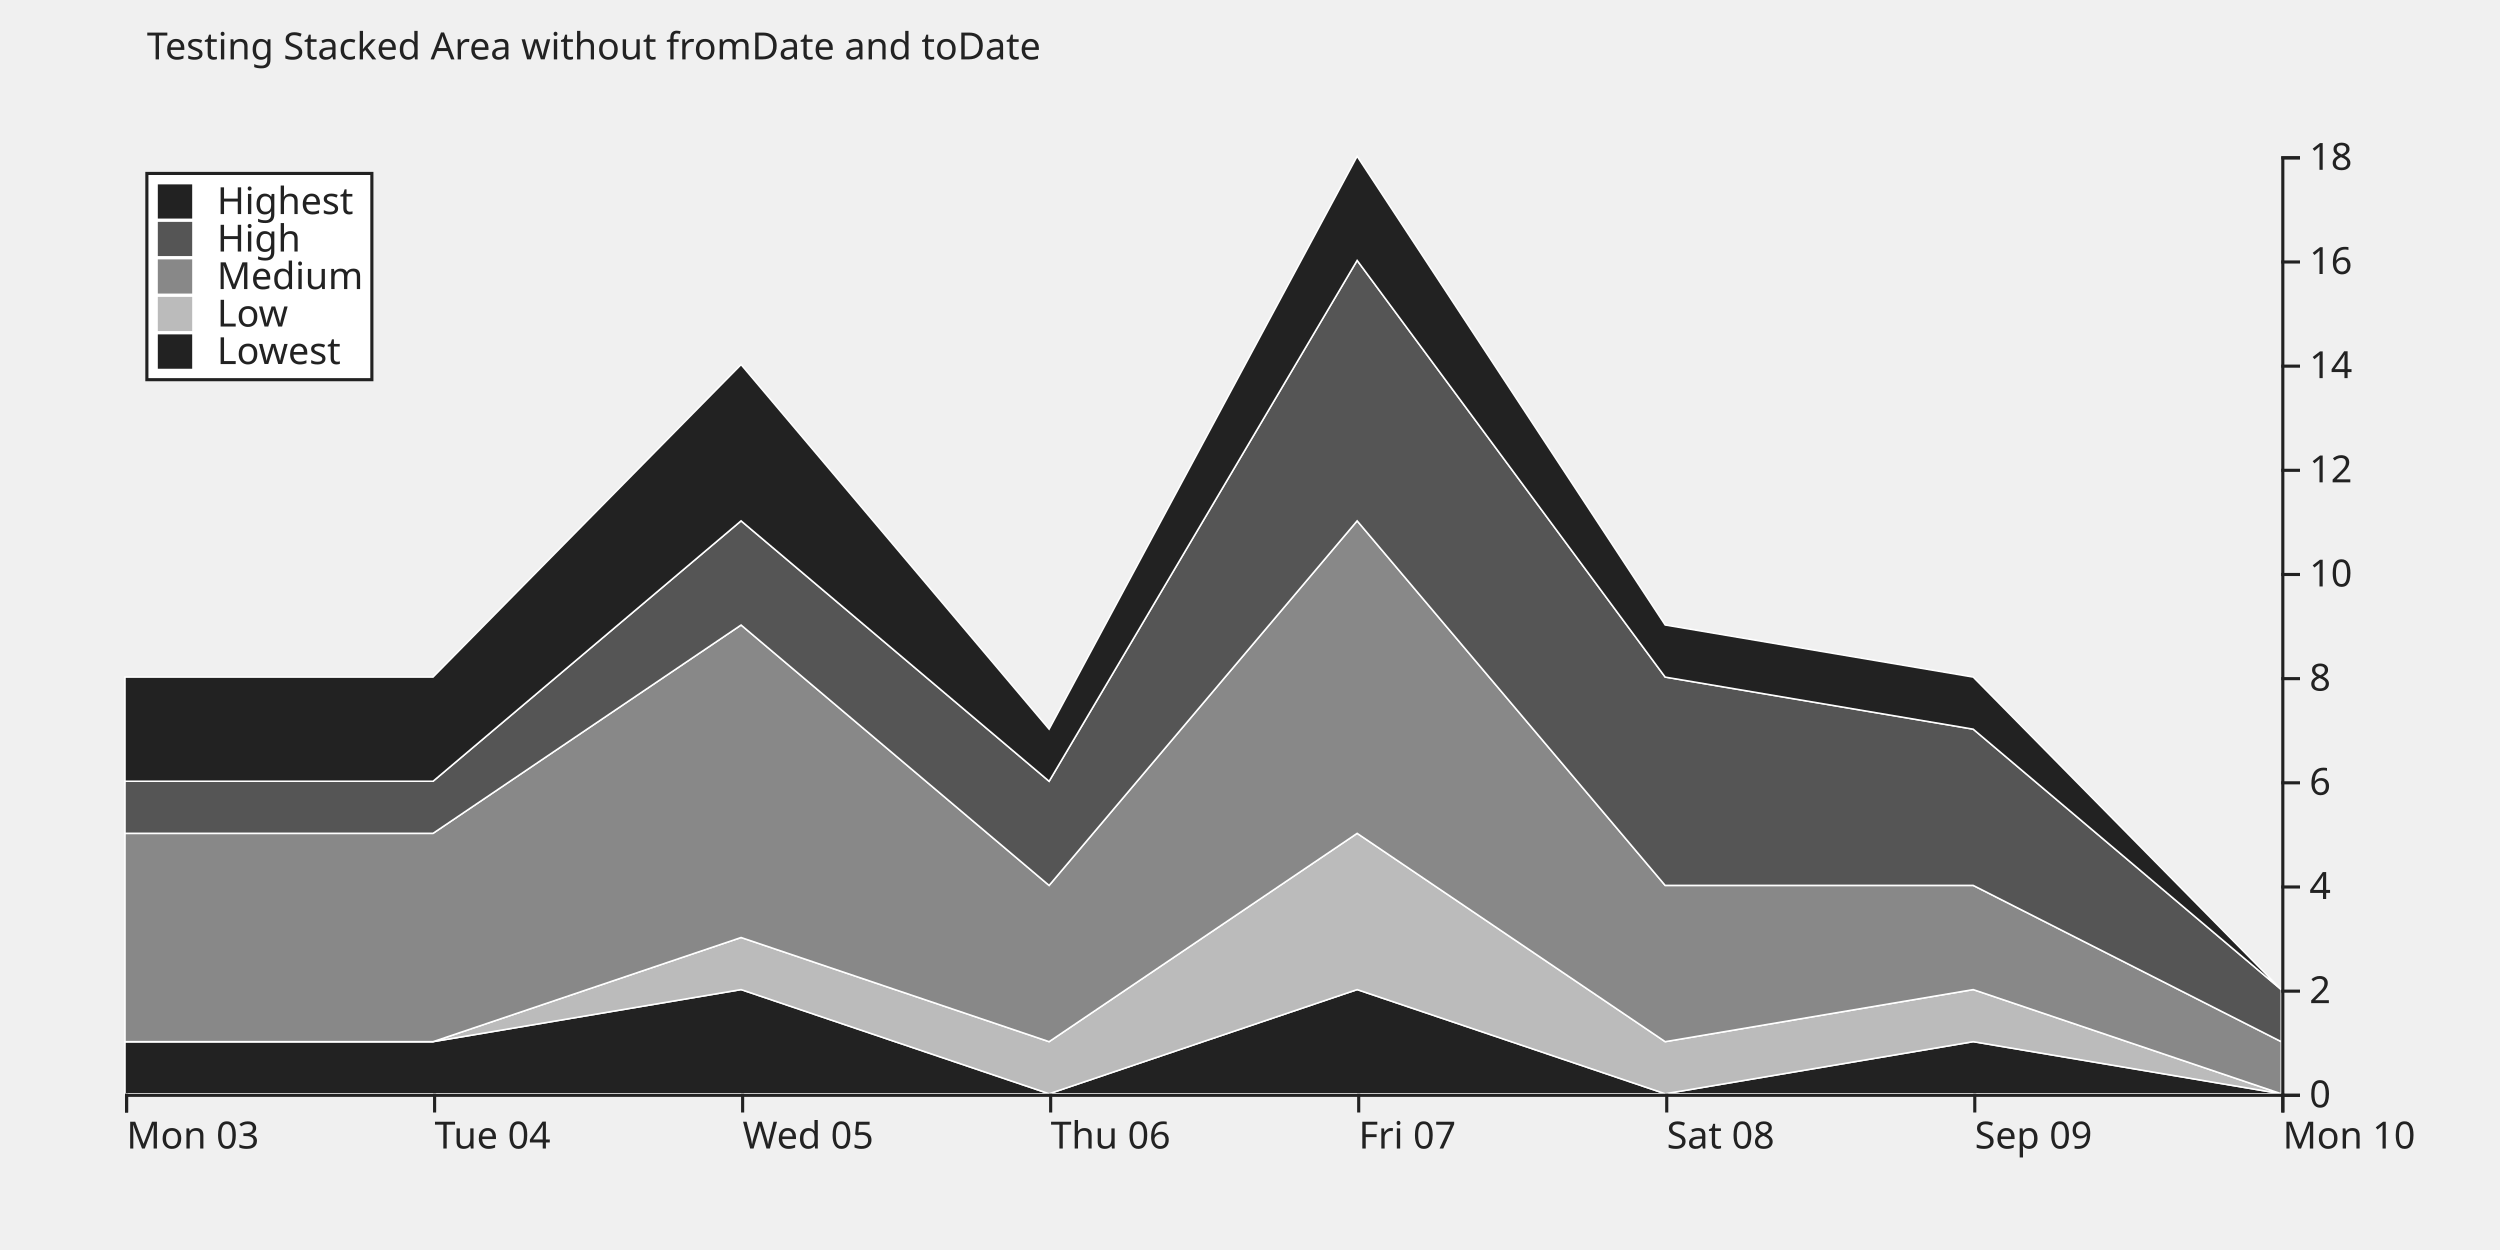
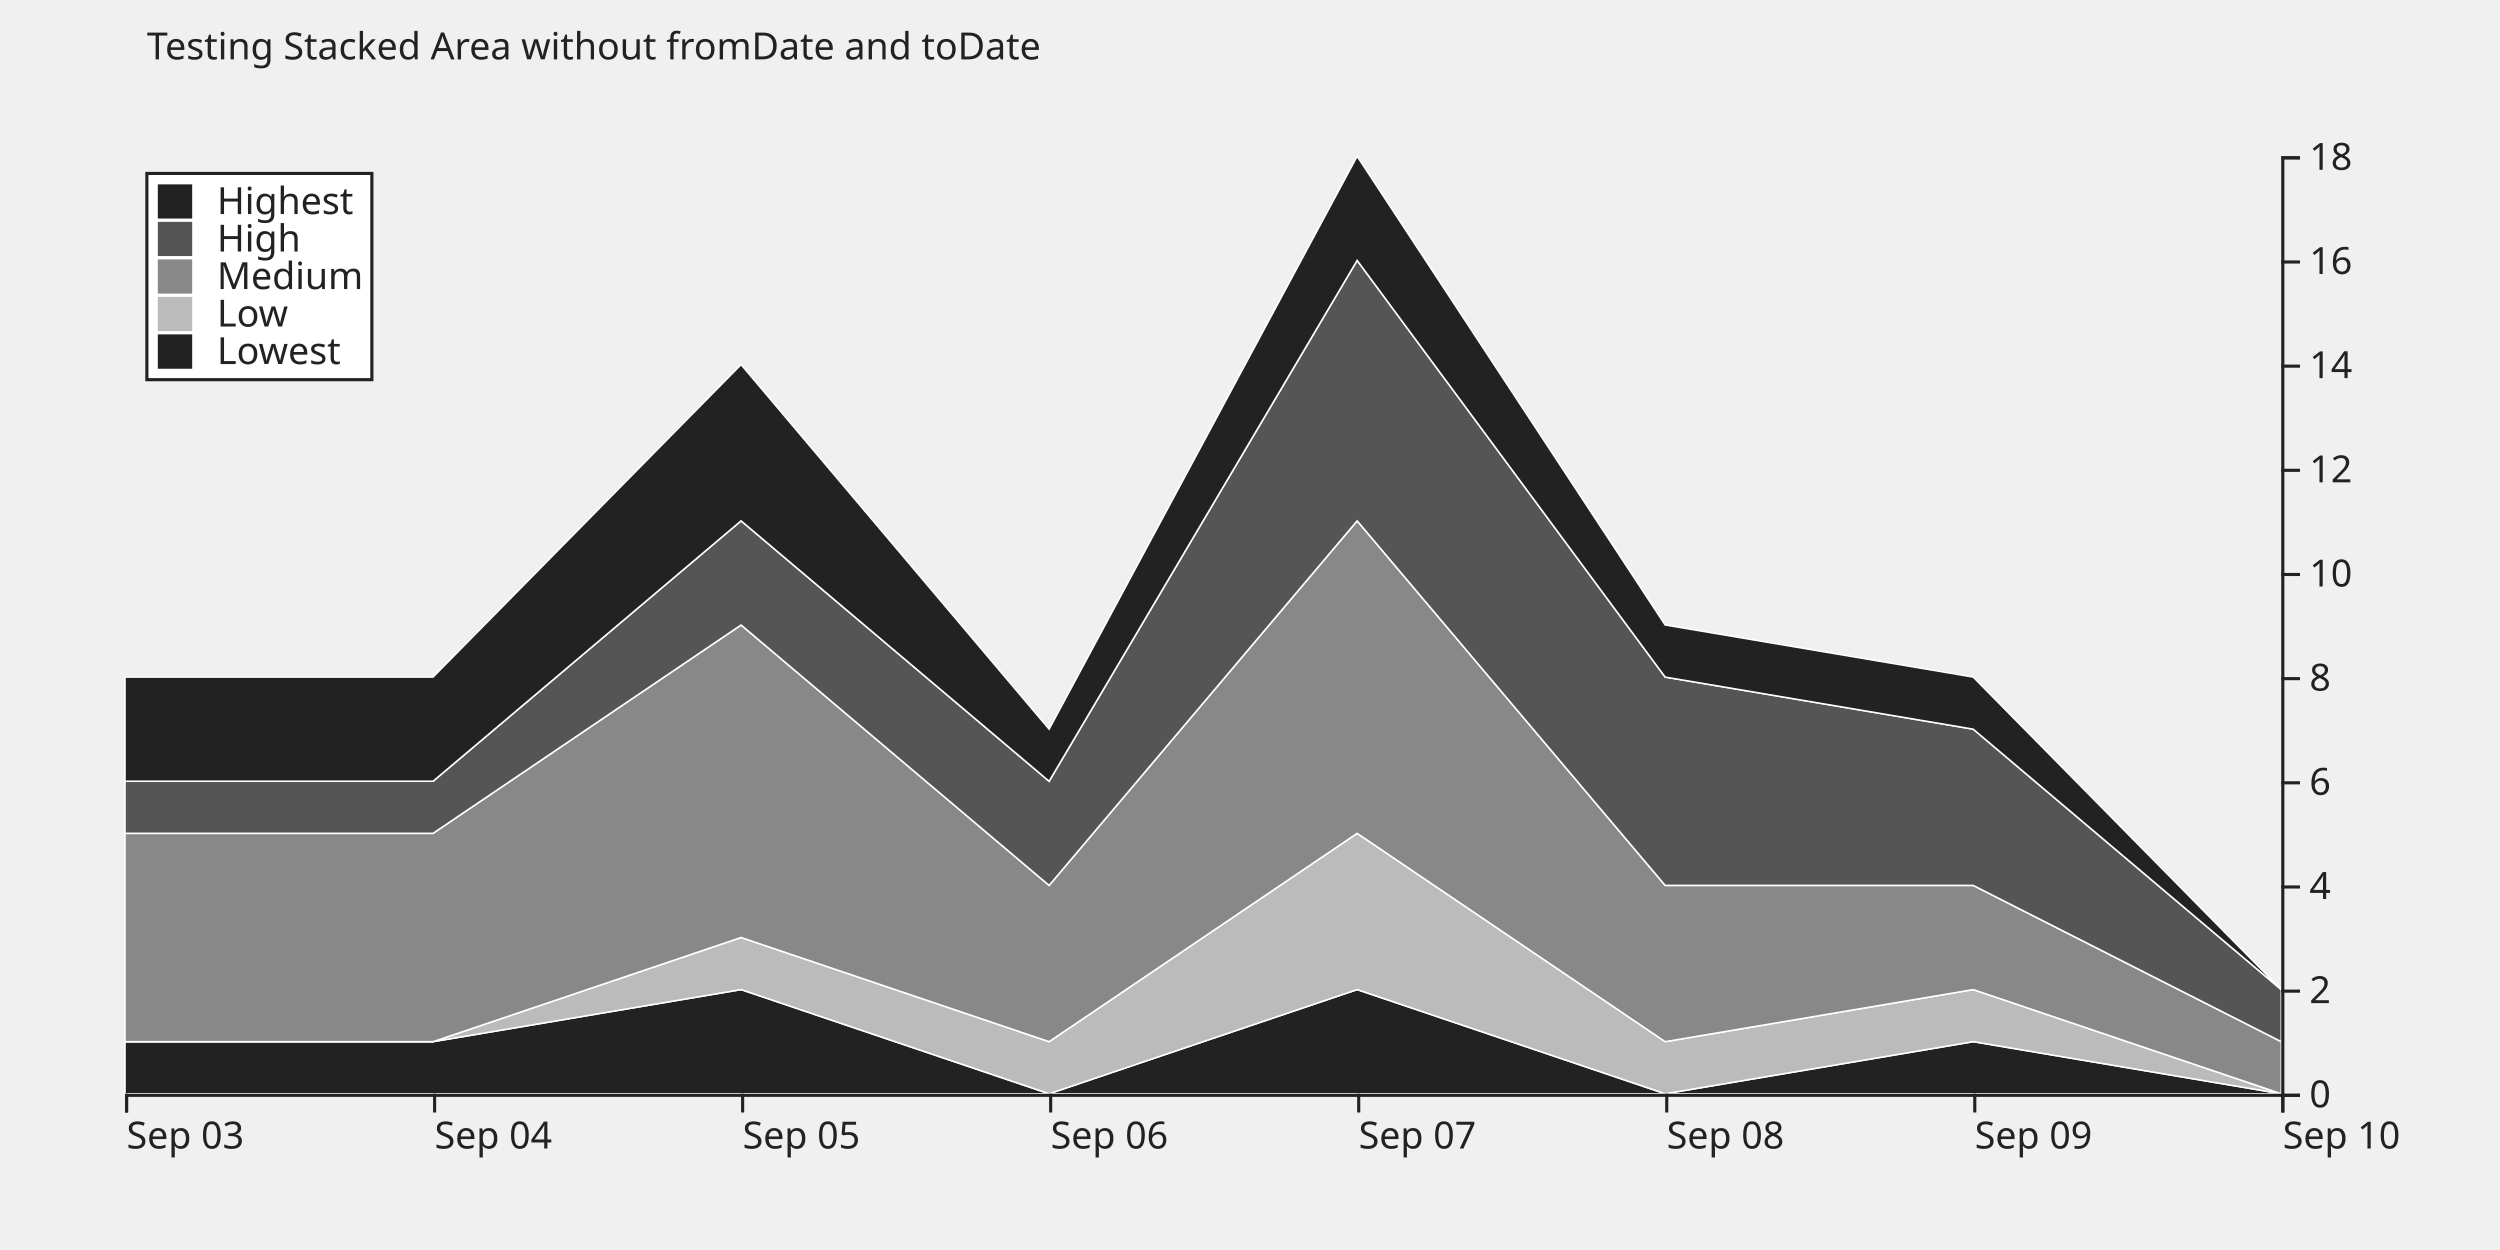
<svg xmlns="http://www.w3.org/2000/svg" width="800" height="400">
  <g transform="translate(40,50)">
    <g class="layer">
      <path class="area" style="fill: #222; stroke: #fff; stroke-width: .5;" d="M0,283.333L98.571,283.333L197.143,266.667L295.714,300L394.286,266.667L492.857,300L591.429,283.333L690,300L690,300L591.429,300L492.857,300L394.286,300L295.714,300L197.143,300L98.571,300L0,300Z" />
    </g>
    <g class="layer">
      <path class="area" style="fill: #bbb; stroke: #fff; stroke-width: .5;" d="M0,283.333L98.571,283.333L197.143,250L295.714,283.333L394.286,216.667L492.857,283.333L591.429,266.667L690,300L690,300L591.429,283.333L492.857,300L394.286,266.667L295.714,300L197.143,266.667L98.571,283.333L0,283.333Z" />
    </g>
    <g class="layer">
      <path class="area" style="fill: #888; stroke: #fff; stroke-width: .5;" d="M0,216.667L98.571,216.667L197.143,150L295.714,233.333L394.286,116.667L492.857,233.333L591.429,233.333L690,283.333L690,300L591.429,266.667L492.857,283.333L394.286,216.667L295.714,283.333L197.143,250L98.571,283.333L0,283.333Z" />
    </g>
    <g class="layer">
      <path class="area" style="fill: #555; stroke: #fff; stroke-width: .5;" d="M0,200L98.571,200L197.143,116.667L295.714,200L394.286,33.333L492.857,166.667L591.429,183.333L690,266.667L690,283.333L591.429,233.333L492.857,233.333L394.286,116.667L295.714,233.333L197.143,150L98.571,216.667L0,216.667Z" />
    </g>
    <g class="layer">
      <path class="area" style="fill: #222; stroke: #fff; stroke-width: .5;" d="M0,166.667L98.571,166.667L197.143,66.667L295.714,183.333L394.286,0L492.857,150L591.429,166.667L690,266.667L690,266.667L591.429,183.333L492.857,166.667L394.286,33.333L295.714,200L197.143,116.667L98.571,200L0,200Z" />
    </g>
    <g transform="translate(0,300)" fill="none" font-size="10" font-family="sans-serif" text-anchor="middle">
      <path class="domain" stroke="currentColor" d="M0.5,6V0.5H690.5V6" style="stroke: #222;" />
      <g class="tick" opacity="1" transform="translate(0.5,0)">
        <line stroke="currentColor" y2="6" style="stroke: #222;" />
-         <text fill="currentColor" y="9" dy="0.71em" style="fill: #222;" text-anchor="start" font-size="12px" font-family="sans-serif">Mon 03</text>
+         <text fill="currentColor" y="9" dy="0.71em" style="fill: #222;" text-anchor="start" font-size="12px" font-family="sans-serif">Sep 03</text>
      </g>
      <g class="tick" opacity="1" transform="translate(99.07143,0)">
        <line stroke="currentColor" y2="6" style="stroke: #222;" />
-         <text fill="currentColor" y="9" dy="0.71em" style="fill: #222;" text-anchor="start" font-size="12px" font-family="sans-serif">Tue 04</text>
+         <text fill="currentColor" y="9" dy="0.71em" style="fill: #222;" text-anchor="start" font-size="12px" font-family="sans-serif">Sep 04</text>
      </g>
      <g class="tick" opacity="1" transform="translate(197.6429,0)">
        <line stroke="currentColor" y2="6" style="stroke: #222;" />
-         <text fill="currentColor" y="9" dy="0.71em" style="fill: #222;" text-anchor="start" font-size="12px" font-family="sans-serif">Wed 05</text>
+         <text fill="currentColor" y="9" dy="0.71em" style="fill: #222;" text-anchor="start" font-size="12px" font-family="sans-serif">Sep 05</text>
      </g>
      <g class="tick" opacity="1" transform="translate(296.2143,0)">
        <line stroke="currentColor" y2="6" style="stroke: #222;" />
-         <text fill="currentColor" y="9" dy="0.71em" style="fill: #222;" text-anchor="start" font-size="12px" font-family="sans-serif">Thu 06</text>
+         <text fill="currentColor" y="9" dy="0.71em" style="fill: #222;" text-anchor="start" font-size="12px" font-family="sans-serif">Sep 06</text>
      </g>
      <g class="tick" opacity="1" transform="translate(394.7857,0)">
        <line stroke="currentColor" y2="6" style="stroke: #222;" />
-         <text fill="currentColor" y="9" dy="0.71em" style="fill: #222;" text-anchor="start" font-size="12px" font-family="sans-serif">Fri 07</text>
+         <text fill="currentColor" y="9" dy="0.71em" style="fill: #222;" text-anchor="start" font-size="12px" font-family="sans-serif">Sep 07</text>
      </g>
      <g class="tick" opacity="1" transform="translate(493.3571,0)">
        <line stroke="currentColor" y2="6" style="stroke: #222;" />
-         <text fill="currentColor" y="9" dy="0.71em" style="fill: #222;" text-anchor="start" font-size="12px" font-family="sans-serif">Sat 08</text>
+         <text fill="currentColor" y="9" dy="0.71em" style="fill: #222;" text-anchor="start" font-size="12px" font-family="sans-serif">Sep 08</text>
      </g>
      <g class="tick" opacity="1" transform="translate(591.9286,0)">
        <line stroke="currentColor" y2="6" style="stroke: #222;" />
        <text fill="currentColor" y="9" dy="0.71em" style="fill: #222;" text-anchor="start" font-size="12px" font-family="sans-serif">Sep 09</text>
      </g>
      <g class="tick" opacity="1" transform="translate(690.5,0)">
        <line stroke="currentColor" y2="6" style="stroke: #222;" />
-         <text fill="currentColor" y="9" dy="0.71em" style="fill: #222;" text-anchor="start" font-size="12px" font-family="sans-serif">Mon 10</text>
+         <text fill="currentColor" y="9" dy="0.71em" style="fill: #222;" text-anchor="start" font-size="12px" font-family="sans-serif">Sep 10</text>
      </g>
    </g>
    <g transform="translate(690 ,0)" fill="none" font-size="10" font-family="sans-serif" text-anchor="start">
      <path class="domain" stroke="currentColor" d="M6,300.5H0.5V0.5H6" style="stroke: #222;" />
      <g class="tick" opacity="1" transform="translate(0,300.5)">
        <line stroke="currentColor" x2="6" style="stroke: #222;" />
        <text fill="currentColor" x="9" dy="0.32em" style="fill: #222; text-anchor: start;" font-size="12px" font-family="sans-serif">0</text>
      </g>
      <g class="tick" opacity="1" transform="translate(0,267.1667)">
        <line stroke="currentColor" x2="6" style="stroke: #222;" />
        <text fill="currentColor" x="9" dy="0.32em" style="fill: #222; text-anchor: start;" font-size="12px" font-family="sans-serif">2</text>
      </g>
      <g class="tick" opacity="1" transform="translate(0,233.8333)">
        <line stroke="currentColor" x2="6" style="stroke: #222;" />
        <text fill="currentColor" x="9" dy="0.32em" style="fill: #222; text-anchor: start;" font-size="12px" font-family="sans-serif">4</text>
      </g>
      <g class="tick" opacity="1" transform="translate(0,200.5)">
        <line stroke="currentColor" x2="6" style="stroke: #222;" />
        <text fill="currentColor" x="9" dy="0.32em" style="fill: #222; text-anchor: start;" font-size="12px" font-family="sans-serif">6</text>
      </g>
      <g class="tick" opacity="1" transform="translate(0,167.1667)">
        <line stroke="currentColor" x2="6" style="stroke: #222;" />
        <text fill="currentColor" x="9" dy="0.32em" style="fill: #222; text-anchor: start;" font-size="12px" font-family="sans-serif">8</text>
      </g>
      <g class="tick" opacity="1" transform="translate(0,133.8333)">
        <line stroke="currentColor" x2="6" style="stroke: #222;" />
        <text fill="currentColor" x="9" dy="0.32em" style="fill: #222; text-anchor: start;" font-size="12px" font-family="sans-serif">10</text>
      </g>
      <g class="tick" opacity="1" transform="translate(0,100.5)">
        <line stroke="currentColor" x2="6" style="stroke: #222;" />
        <text fill="currentColor" x="9" dy="0.32em" style="fill: #222; text-anchor: start;" font-size="12px" font-family="sans-serif">12</text>
      </g>
      <g class="tick" opacity="1" transform="translate(0,67.16667)">
        <line stroke="currentColor" x2="6" style="stroke: #222;" />
        <text fill="currentColor" x="9" dy="0.32em" style="fill: #222; text-anchor: start;" font-size="12px" font-family="sans-serif">14</text>
      </g>
      <g class="tick" opacity="1" transform="translate(0,33.83333)">
        <line stroke="currentColor" x2="6" style="stroke: #222;" />
        <text fill="currentColor" x="9" dy="0.32em" style="fill: #222; text-anchor: start;" font-size="12px" font-family="sans-serif">16</text>
      </g>
      <g class="tick" opacity="1" transform="translate(0,0.5)">
        <line stroke="currentColor" x2="6" style="stroke: #222;" />
        <text fill="currentColor" x="9" dy="0.32em" style="fill: #222; text-anchor: start;" font-size="12px" font-family="sans-serif">18</text>
      </g>
    </g>
    <text x="7" y="-35" dy="4px" font-size="12px" font-family="sans-serif" style="text-anchor: start; fill: #222;">Testing Stacked Area without fromDate and toDate</text>
    <rect x="7" y="5.5" width="72" height="66" style="fill: #fff; stroke: #222;" />
    <rect x="10" y="8.5" width="12" height="12" style="fill: #222; stroke: #fff;" />
    <text x="29.44" y="14.5" dy="4px" font-size="12px" font-family="sans-serif" style="text-anchor: start; fill: #222;">Highest</text>
    <rect x="10" y="20.5" width="12" height="12" style="fill: #555; stroke: #fff;" />
    <text x="29.44" y="26.5" dy="4px" font-size="12px" font-family="sans-serif" style="text-anchor: start; fill: #222;">High</text>
    <rect x="10" y="32.5" width="12" height="12" style="fill: #888; stroke: #fff;" />
    <text x="29.44" y="38.5" dy="4px" font-size="12px" font-family="sans-serif" style="text-anchor: start; fill: #222;">Medium</text>
    <rect x="10" y="44.5" width="12" height="12" style="fill: #bbb; stroke: #fff;" />
    <text x="29.44" y="50.5" dy="4px" font-size="12px" font-family="sans-serif" style="text-anchor: start; fill: #222;">Low</text>
    <rect x="10" y="56.5" width="12" height="12" style="fill: #222; stroke: #fff;" />
    <text x="29.44" y="62.5" dy="4px" font-size="12px" font-family="sans-serif" style="text-anchor: start; fill: #222;">Lowest</text>
    <rect fill="#fff" stroke="#222" class="focus-item" width="12" height="12" style="display: none;" />
    <text dy="4px" font-size="12px" font-family="sans-serif" style="text-anchor: start; fill: #222; display: none;" />
    <text dy="4px" font-size="12px" font-family="sans-serif" style="text-anchor: start; fill: #222; display: none;" />
    <text dy="4px" font-size="12px" font-family="sans-serif" style="text-anchor: start; fill: #222; display: none;" />
    <text dy="4px" font-size="12px" font-family="sans-serif" style="text-anchor: start; fill: #222; display: none;" />
    <text dy="4px" font-size="12px" font-family="sans-serif" style="text-anchor: start; fill: #222; display: none;" />
    <text dy="4px" font-size="12px" font-family="sans-serif" style="text-anchor: start; fill: #222; display: none;" />
    <text dy="4px" font-size="12px" font-family="sans-serif" style="text-anchor: start; fill: #222; display: none;" />
    <text dy="4px" font-size="12px" font-family="sans-serif" style="text-anchor: start; fill: #222; display: none;" />
    <text dy="4px" font-size="12px" font-family="sans-serif" style="text-anchor: start; fill: #222; display: none;" />
    <text dy="4px" font-size="12px" font-family="sans-serif" style="text-anchor: start; fill: #222; display: none;" />
    <text dy="4px" font-size="12px" font-family="sans-serif" style="text-anchor: start; fill: #222; display: none;" />
    <text dy="4px" font-size="12px" font-family="sans-serif" style="text-anchor: start; fill: #222; display: none;" />
    <text dy="4px" font-size="12px" font-family="sans-serif" style="text-anchor: start; fill: #222; display: none;" />
    <text dy="4px" font-size="12px" font-family="sans-serif" style="text-anchor: start; fill: #222; display: none;" />
    <text dy="4px" font-size="12px" font-family="sans-serif" style="text-anchor: start; fill: #222; display: none;" />
    <text dy="4px" font-size="12px" font-family="sans-serif" style="text-anchor: start; fill: #222; display: none;" />
    <text dy="4px" font-size="12px" font-family="sans-serif" style="text-anchor: start; fill: #222; display: none;" />
    <text dy="4px" font-size="12px" font-family="sans-serif" style="text-anchor: start; fill: #222; display: none;" />
    <text dy="4px" font-size="12px" font-family="sans-serif" style="text-anchor: start; fill: #222; display: none;" />
    <text dy="4px" font-size="12px" font-family="sans-serif" style="text-anchor: start; fill: #222; display: none;" />
    <text dy="4px" font-size="12px" font-family="sans-serif" style="text-anchor: start; fill: #222; display: none;" />
    <text dy="4px" font-size="12px" font-family="sans-serif" style="text-anchor: start; fill: #222; display: none;" />
    <text dy="4px" font-size="12px" font-family="sans-serif" style="text-anchor: start; fill: #222; display: none;" />
    <text dy="4px" font-size="12px" font-family="sans-serif" style="text-anchor: start; fill: #222; display: none;" />
    <text dy="4px" font-size="12px" font-family="sans-serif" style="text-anchor: start; fill: #222; display: none;" />
    <text dy="4px" font-size="12px" font-family="sans-serif" style="text-anchor: start; fill: #222; display: none;" />
    <text dy="4px" font-size="12px" font-family="sans-serif" style="text-anchor: start; fill: #222; display: none;" />
    <text dy="4px" font-size="12px" font-family="sans-serif" style="text-anchor: start; fill: #222; display: none;" />
    <text dy="4px" font-size="12px" font-family="sans-serif" style="text-anchor: start; fill: #222; display: none;" />
    <text dy="4px" font-size="12px" font-family="sans-serif" style="text-anchor: start; fill: #222; display: none;" />
    <text dy="4px" font-size="12px" font-family="sans-serif" style="text-anchor: start; fill: #222; display: none;" />
    <text dy="4px" font-size="12px" font-family="sans-serif" style="text-anchor: start; fill: #222; display: none;" />
    <text dy="4px" font-size="12px" font-family="sans-serif" style="text-anchor: start; fill: #222; display: none;" />
    <text dy="4px" font-size="12px" font-family="sans-serif" style="text-anchor: start; fill: #222; display: none;" />
    <text dy="4px" font-size="12px" font-family="sans-serif" style="text-anchor: start; fill: #222; display: none;" />
    <text dy="4px" font-size="12px" font-family="sans-serif" style="text-anchor: start; fill: #222; display: none;" />
    <text dy="4px" font-size="12px" font-family="sans-serif" style="text-anchor: start; fill: #222; display: none;" />
    <text dy="4px" font-size="12px" font-family="sans-serif" style="text-anchor: start; fill: #222; display: none;" />
    <text dy="4px" font-size="12px" font-family="sans-serif" style="text-anchor: start; fill: #222; display: none;" />
    <text dy="4px" font-size="12px" font-family="sans-serif" style="text-anchor: start; fill: #222; display: none;" />
    <line style="display: none; stroke-width: 3; stroke: #fff;" />
    <line style="display: none; stroke-width: 1; stroke: #222;" />
    <rect width="760" height="300" fill="transparent" />
  </g>
</svg>
